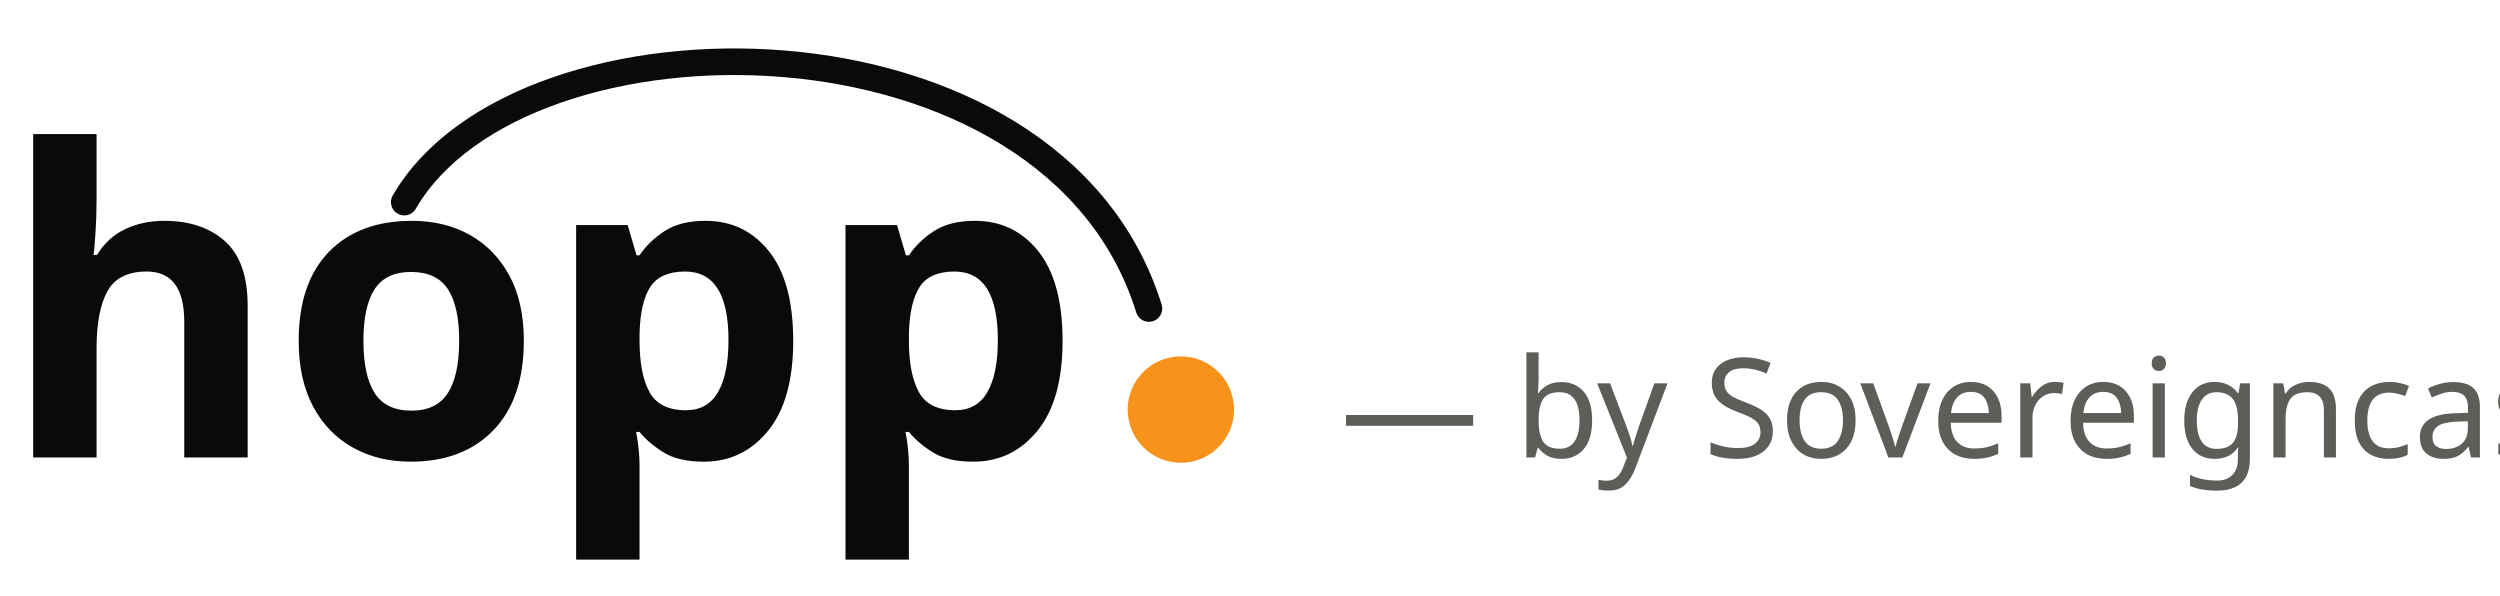
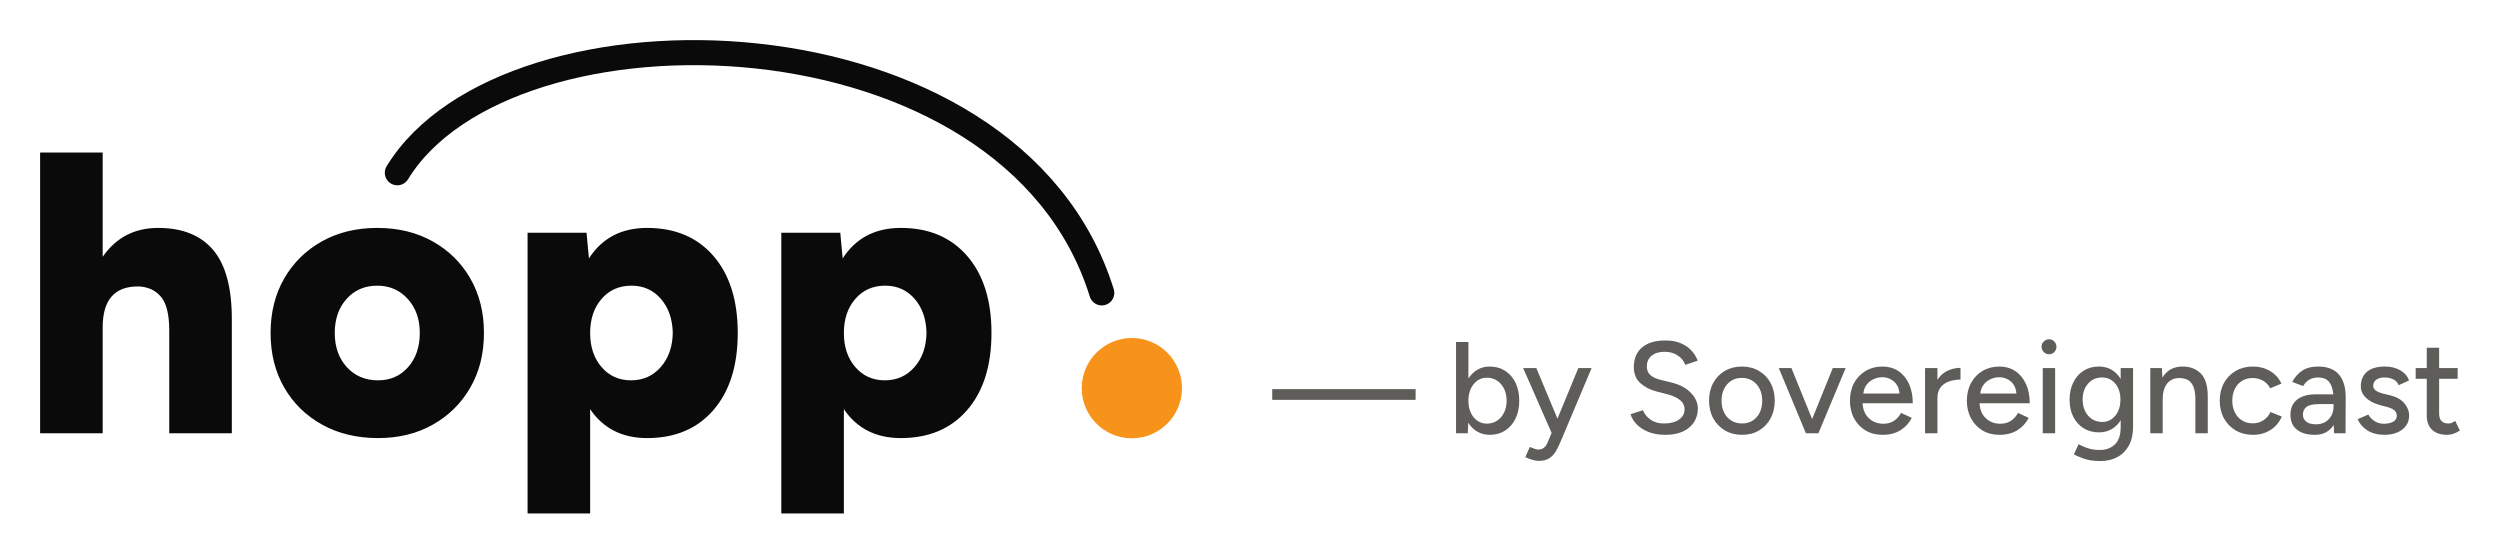
- <svg xmlns="http://www.w3.org/2000/svg" viewBox="0 -6 470 112">
-   <text x="0" y="80" font-family="Figtree, sans-serif" font-weight="800" font-size="80" textLength="196" lengthAdjust="spacing" fill="#0a0a0a">hopp</text>
-   <path d="M76 32 C98 -6 198 -6 216 52" fill="none" stroke="#0a0a0a" stroke-width="5" stroke-linecap="round" />
+ <svg xmlns="http://www.w3.org/2000/svg" viewBox="-3.76 -6.42 498.65 110.42" width="997.3" height="220.84">
+   <path d="M16.72 80L4.24 80L4.24 24L16.72 24L16.72 44.80Q20.72 39.04 27.76 39.04L27.76 39.04Q35.04 39.04 38.76 43.44Q42.48 47.84 42.48 57.20L42.48 57.20L42.48 80L30 80L30 59.52Q30 54.80 28.40 52.84Q26.80 50.88 24 50.72L24 50.72Q16.72 50.56 16.72 58.88L16.72 58.88L16.72 80ZM71.65 80.96L71.65 80.96Q65.33 80.96 60.49 78.28Q55.65 75.60 52.93 70.88Q50.21 66.16 50.21 60L50.21 60Q50.21 53.84 52.93 49.12Q55.65 44.40 60.45 41.72Q65.25 39.04 71.49 39.04L71.49 39.04Q77.73 39.04 82.53 41.72Q87.33 44.40 90.05 49.12Q92.77 53.84 92.77 60L92.77 60Q92.77 66.16 90.05 70.88Q87.33 75.60 82.57 78.28Q77.81 80.96 71.65 80.96ZM71.65 69.44L71.65 69.44Q75.33 69.44 77.65 66.80Q79.97 64.16 79.97 60L79.97 60Q79.97 55.84 77.57 53.20Q75.17 50.56 71.49 50.56L71.49 50.56Q67.73 50.56 65.37 53.20Q63.01 55.84 63.01 60L63.01 60Q63.01 64.16 65.41 66.80Q67.81 69.44 71.65 69.44ZM113.95 96L101.47 96L101.47 40L113.23 40L113.71 45.12Q117.63 39.04 125.31 39.04L125.31 39.04Q133.71 39.04 138.55 44.64Q143.39 50.24 143.39 60L143.39 60Q143.39 69.76 138.55 75.36Q133.71 80.96 125.31 80.96L125.31 80.96Q117.87 80.96 113.95 75.20L113.95 75.20L113.95 96ZM122.11 69.44L122.11 69.44Q125.71 69.44 128.03 66.80Q130.35 64.16 130.43 60L130.43 60Q130.35 55.84 128.07 53.20Q125.79 50.56 122.19 50.56L122.19 50.56Q118.51 50.56 116.23 53.20Q113.95 55.84 113.95 60L113.95 60Q113.95 64.16 116.23 66.80Q118.51 69.44 122.11 69.44ZM164.56 96L152.08 96L152.08 40L163.84 40L164.32 45.12Q168.24 39.04 175.92 39.04L175.92 39.04Q184.32 39.04 189.16 44.64Q194 50.24 194 60L194 60Q194 69.76 189.16 75.36Q184.32 80.96 175.92 80.96L175.92 80.96Q168.48 80.96 164.56 75.20L164.56 75.20L164.56 96ZM172.72 69.44L172.72 69.44Q176.32 69.44 178.64 66.80Q180.96 64.16 181.04 60L181.04 60Q180.96 55.84 178.68 53.20Q176.40 50.56 172.80 50.56L172.80 50.56Q169.12 50.56 166.84 53.20Q164.56 55.84 164.56 60L164.56 60Q164.56 64.16 166.84 66.80Q169.12 69.44 172.72 69.44Z" fill="#0a0a0a" />
+   <path d="M75.49 28.04C97.49 -8 198 -6 216 52" fill="none" stroke="#0a0a0a" stroke-width="5" stroke-linecap="round" />
  <circle cx="222" cy="71" r="10" fill="#f7931a" />
-   <text x="252" y="80" font-family="Figtree, sans-serif" font-weight="500" font-size="26" fill="#5e5d59">— by Sovereigncast</text>
+   <path d="M278.60 73.34L250 73.34L250 71.19L278.60 71.19L278.60 73.34ZM293.39 80.31L293.39 80.31Q291.99 80.31 290.90 79.67Q289.81 79.04 289.10 77.89L289.10 77.89L289 80L286.66 80L286.66 61.80L289.13 61.80L289.13 69.08Q289.83 67.96 290.91 67.33Q291.99 66.69 293.39 66.69L293.39 66.69Q295.14 66.69 296.46 67.55Q297.79 68.40 298.53 69.94Q299.27 71.47 299.27 73.50L299.27 73.50Q299.27 75.53 298.53 77.06Q297.79 78.60 296.46 79.45Q295.14 80.31 293.39 80.31ZM292.80 78.08L292.80 78.08Q293.97 78.08 294.85 77.49Q295.73 76.91 296.24 75.88Q296.75 74.85 296.75 73.50L296.75 73.50Q296.75 72.15 296.24 71.12Q295.73 70.09 294.86 69.51Q293.99 68.92 292.82 68.92L292.82 68.92Q291.21 68.92 290.17 70.21Q289.13 71.50 289.13 73.50L289.13 73.50Q289.13 74.85 289.60 75.88Q290.07 76.91 290.90 77.49Q291.73 78.08 292.80 78.08ZM303.14 85.51L303.14 85.51Q302.57 85.51 301.88 85.30Q301.19 85.10 300.47 84.76L300.47 84.76L301.38 82.73Q301.95 82.96 302.36 83.11Q302.78 83.25 303.07 83.25L303.07 83.25Q304.34 83.25 304.91 81.87L304.91 81.87L305.72 79.92L300.05 67L302.68 67L306.89 77.09L311.05 67L313.70 67L307.54 81.61Q307.04 82.83 306.50 83.70Q305.95 84.58 305.16 85.04Q304.37 85.51 303.14 85.51ZM328.42 80.31L328.42 80.31Q326.47 80.31 325.02 79.73Q323.58 79.14 322.68 78.21Q321.79 77.27 321.47 76.20L321.47 76.20L323.94 75.40Q324.33 76.46 325.43 77.26Q326.52 78.05 328.10 78.05L328.10 78.05Q330.03 78.05 331.13 77.27Q332.24 76.49 332.24 75.24L332.24 75.24Q332.24 74.07 331.28 73.33Q330.31 72.59 328.73 72.20L328.73 72.20L326.62 71.65Q324.72 71.16 323.42 69.99Q322.12 68.82 322.12 66.79L322.12 66.79Q322.12 64.30 323.75 62.89Q325.37 61.49 328.44 61.49L328.44 61.49Q330.21 61.49 331.51 62.05Q332.81 62.61 333.64 63.53Q334.47 64.45 334.86 65.52L334.86 65.52L332.39 66.35Q331.95 65.18 330.87 64.47Q329.79 63.75 328.26 63.75L328.26 63.75Q326.62 63.75 325.67 64.53Q324.72 65.31 324.72 66.66L324.72 66.66Q324.72 67.81 325.47 68.43Q326.21 69.05 327.45 69.34L327.45 69.34L329.56 69.86Q332.11 70.48 333.50 71.93Q334.89 73.37 334.89 75.09L334.89 75.09Q334.89 76.57 334.15 77.75Q333.41 78.93 331.97 79.62Q330.52 80.31 328.42 80.31ZM343.73 80.31L343.73 80.31Q341.78 80.31 340.30 79.44Q338.82 78.57 337.97 77.04Q337.13 75.50 337.13 73.50L337.13 73.50Q337.13 71.50 337.96 69.96Q338.79 68.43 340.27 67.56Q341.75 66.69 343.68 66.69L343.68 66.69Q345.60 66.69 347.08 67.56Q348.57 68.43 349.40 69.96Q350.23 71.50 350.23 73.50L350.23 73.50Q350.23 75.50 349.40 77.04Q348.57 78.57 347.10 79.44Q345.63 80.31 343.73 80.31ZM343.73 78.05L343.73 78.05Q344.90 78.05 345.81 77.48Q346.72 76.91 347.23 75.88Q347.73 74.85 347.73 73.50L347.73 73.50Q347.73 72.15 347.21 71.12Q346.69 70.09 345.77 69.52Q344.85 68.95 343.68 68.95L343.68 68.95Q342.48 68.95 341.57 69.52Q340.66 70.09 340.14 71.12Q339.62 72.15 339.62 73.50L339.62 73.50Q339.62 74.85 340.14 75.88Q340.66 76.91 341.59 77.48Q342.51 78.05 343.73 78.05ZM358.94 80L356.44 80L351.04 67L353.56 67L357.69 77.17L361.80 67L364.37 67L358.94 80ZM371.71 80.31L371.71 80.31Q369.81 80.31 368.35 79.44Q366.90 78.57 366.06 77.04Q365.23 75.50 365.23 73.50L365.23 73.50Q365.23 71.50 366.06 69.96Q366.90 68.43 368.37 67.56Q369.83 66.69 371.73 66.69L371.73 66.69Q373.50 66.69 374.87 67.58Q376.23 68.48 377.00 70.13Q377.76 71.78 377.76 74.02L377.76 74.02L367.75 74.02Q367.86 75.94 369.03 77.02Q370.20 78.10 371.89 78.10L371.89 78.10Q373.19 78.10 374.06 77.49Q374.93 76.88 375.42 75.94L375.42 75.94L377.56 76.93Q376.78 78.47 375.31 79.39Q373.84 80.31 371.71 80.31ZM367.91 72.07L367.91 72.07L375.11 72.07Q374.98 70.51 373.99 69.66Q373.01 68.82 371.68 68.82L371.68 68.82Q370.80 68.82 369.96 69.20Q369.13 69.57 368.57 70.30Q368.01 71.03 367.91 72.07ZM382.68 80L380.21 80L380.21 67L382.68 67L382.68 69.34Q383.46 68.12 384.69 67.53Q385.93 66.95 387.28 66.95L387.28 66.95L387.28 69.29Q386.11 69.29 385.06 69.64Q384.00 69.99 383.34 70.80Q382.68 71.60 382.68 72.93L382.68 72.93L382.68 80ZM395.03 80.31L395.03 80.31Q393.13 80.31 391.67 79.44Q390.22 78.57 389.39 77.04Q388.55 75.50 388.55 73.50L388.55 73.50Q388.55 71.50 389.39 69.96Q390.22 68.43 391.69 67.56Q393.16 66.69 395.05 66.69L395.05 66.69Q396.82 66.69 398.19 67.58Q399.55 68.48 400.32 70.13Q401.09 71.78 401.09 74.02L401.09 74.02L391.08 74.02Q391.18 75.94 392.35 77.02Q393.52 78.10 395.21 78.10L395.21 78.10Q396.51 78.10 397.38 77.49Q398.25 76.88 398.75 75.94L398.75 75.94L400.88 76.93Q400.10 78.47 398.63 79.39Q397.16 80.31 395.03 80.31ZM391.23 72.07L391.23 72.07L398.43 72.07Q398.30 70.51 397.32 69.66Q396.33 68.82 395.00 68.82L395.00 68.82Q394.12 68.82 393.29 69.20Q392.45 69.57 391.90 70.30Q391.34 71.03 391.23 72.07ZM406.16 80L403.69 80L403.69 67L406.16 67L406.16 80ZM404.93 64.24L404.93 64.24Q404.34 64.24 403.89 63.80Q403.45 63.36 403.45 62.74L403.45 62.74Q403.45 62.14 403.89 61.70Q404.34 61.25 404.93 61.25L404.93 61.25Q405.56 61.25 405.99 61.70Q406.42 62.14 406.42 62.74L406.42 62.74Q406.42 63.36 405.99 63.80Q405.56 64.24 404.93 64.24ZM415.15 85.54L415.15 85.54Q413.18 85.54 411.81 85.04Q410.45 84.55 409.90 84.19L409.90 84.19L410.84 82.18Q411.33 82.50 412.46 82.91Q413.59 83.33 415.10 83.33L415.10 83.33Q416.89 83.33 418.06 82.24Q419.23 81.14 419.23 78.75L419.23 78.75L419.23 77.40Q418.53 78.54 417.43 79.18Q416.32 79.82 414.92 79.82L414.92 79.82Q413.15 79.82 411.84 79.00Q410.52 78.18 409.78 76.72Q409.04 75.27 409.04 73.32L409.04 73.32Q409.04 71.34 409.78 69.85Q410.52 68.35 411.84 67.52Q413.15 66.69 414.92 66.69L414.92 66.69Q416.32 66.69 417.43 67.34Q418.53 67.99 419.23 69.16L419.23 69.16L419.23 67L421.70 67L421.70 78.70Q421.70 80.94 420.86 82.46Q420.01 83.98 418.55 84.76Q417.08 85.54 415.15 85.54ZM415.54 77.74L415.54 77.74Q417.15 77.74 418.17 76.48Q419.18 75.22 419.18 73.27L419.18 73.27Q419.18 71.34 418.17 70.11Q417.15 68.87 415.52 68.87L415.52 68.87Q413.80 68.87 412.72 70.11Q411.64 71.34 411.64 73.27L411.64 73.27Q411.64 74.57 412.14 75.58Q412.63 76.59 413.51 77.17Q414.40 77.74 415.54 77.74ZM427.61 80L425.14 80L425.14 67L427.45 67L427.55 68.90Q428.88 66.69 431.58 66.69L431.58 66.69Q433.87 66.69 435.24 68.11Q436.60 69.52 436.60 72.69L436.60 72.69L436.60 80L434.13 80L434.13 73.34Q434.13 71.60 433.72 70.65Q433.30 69.70 432.59 69.35Q431.87 69.00 430.96 68.98L430.96 68.98Q429.37 68.98 428.49 70.09Q427.61 71.21 427.61 73.24L427.61 73.24L427.61 80ZM445.65 80.31L445.65 80.31Q443.70 80.31 442.19 79.44Q440.68 78.57 439.84 77.04Q438.99 75.50 438.99 73.50L438.99 73.50Q438.99 71.50 439.84 69.96Q440.68 68.43 442.18 67.56Q443.67 66.69 445.60 66.69L445.60 66.69Q447.50 66.69 449.02 67.58Q450.54 68.48 451.29 70.09L451.29 70.09L449.06 71.03Q448.56 70.07 447.63 69.52Q446.69 68.98 445.52 68.98L445.52 68.98Q444.35 68.98 443.43 69.55Q442.50 70.12 442.00 71.15Q441.49 72.17 441.49 73.50L441.49 73.50Q441.49 74.83 442.01 75.85Q442.53 76.88 443.45 77.45Q444.38 78.02 445.57 78.02L445.57 78.02Q446.77 78.02 447.70 77.41Q448.64 76.80 449.11 75.76L449.11 75.76L451.37 76.67Q450.62 78.39 449.10 79.35Q447.57 80.31 445.65 80.31ZM457.97 80.31L457.97 80.31Q455.66 80.31 454.37 79.27Q453.09 78.23 453.09 76.33L453.09 76.33Q453.09 74.33 454.43 73.28Q455.76 72.23 458.16 72.23L458.16 72.23L461.64 72.23Q461.48 70.56 460.77 69.72Q460.05 68.87 458.62 68.87L458.62 68.87Q456.60 68.87 455.63 70.59L455.63 70.59L453.45 69.76Q454.13 68.43 455.37 67.56Q456.62 66.69 458.62 66.69L458.62 66.69Q461.41 66.69 462.77 68.30Q464.14 69.91 464.11 72.93L464.11 72.93L464.08 80L461.80 80L461.72 78.34Q461.15 79.27 460.21 79.79Q459.27 80.31 457.97 80.31ZM458.18 78.21L458.18 78.21Q459.77 78.21 460.73 77.20Q461.69 76.20 461.69 74.59L461.69 74.59L461.69 74.18L458.83 74.18Q457.04 74.18 456.31 74.73Q455.58 75.29 455.58 76.28L455.58 76.28Q455.58 77.17 456.26 77.69Q456.93 78.21 458.18 78.21ZM471.88 80.31L471.88 80.31Q469.80 80.31 468.43 79.42Q467.05 78.52 466.50 77.19L466.50 77.19L468.63 76.26Q469.05 77.06 469.88 77.58Q470.71 78.10 471.73 78.10L471.73 78.10Q472.85 78.10 473.57 77.70Q474.30 77.30 474.30 76.52L474.30 76.52Q474.30 75.79 473.76 75.37Q473.21 74.96 472.17 74.70L472.17 74.70L470.95 74.38Q469.15 73.89 468.14 72.91Q467.13 71.94 467.13 70.67L467.13 70.67Q467.13 68.79 468.35 67.74Q469.57 66.69 471.96 66.69L471.96 66.69Q473.70 66.69 475.00 67.44Q476.30 68.20 476.75 69.47L476.75 69.47L474.67 70.41Q474.38 69.63 473.61 69.25Q472.85 68.87 471.83 68.87L471.83 68.87Q470.79 68.87 470.19 69.33Q469.60 69.78 469.60 70.59L469.60 70.59Q469.60 71.58 471.60 72.10L471.60 72.10L473.00 72.43Q474.90 72.90 475.84 74.05Q476.77 75.19 476.77 76.46L476.77 76.46Q476.77 77.66 476.13 78.52Q475.50 79.38 474.39 79.84Q473.29 80.31 471.88 80.31ZM484.36 80.31L484.36 80.31Q482.41 80.31 481.35 79.31Q480.28 78.31 480.28 76.44L480.28 76.44L480.28 69.13L478.07 69.13L478.07 67L480.28 67L480.28 62.94L482.75 62.94L482.75 67L486.44 67L486.44 69.13L482.75 69.13L482.75 76.07Q482.75 78.05 484.62 78.05L484.62 78.05Q484.91 78.05 485.20 77.95Q485.48 77.84 485.95 77.53L485.95 77.53L486.89 79.45Q485.59 80.31 484.36 80.31Z" fill="#5e5d59" />
</svg>
